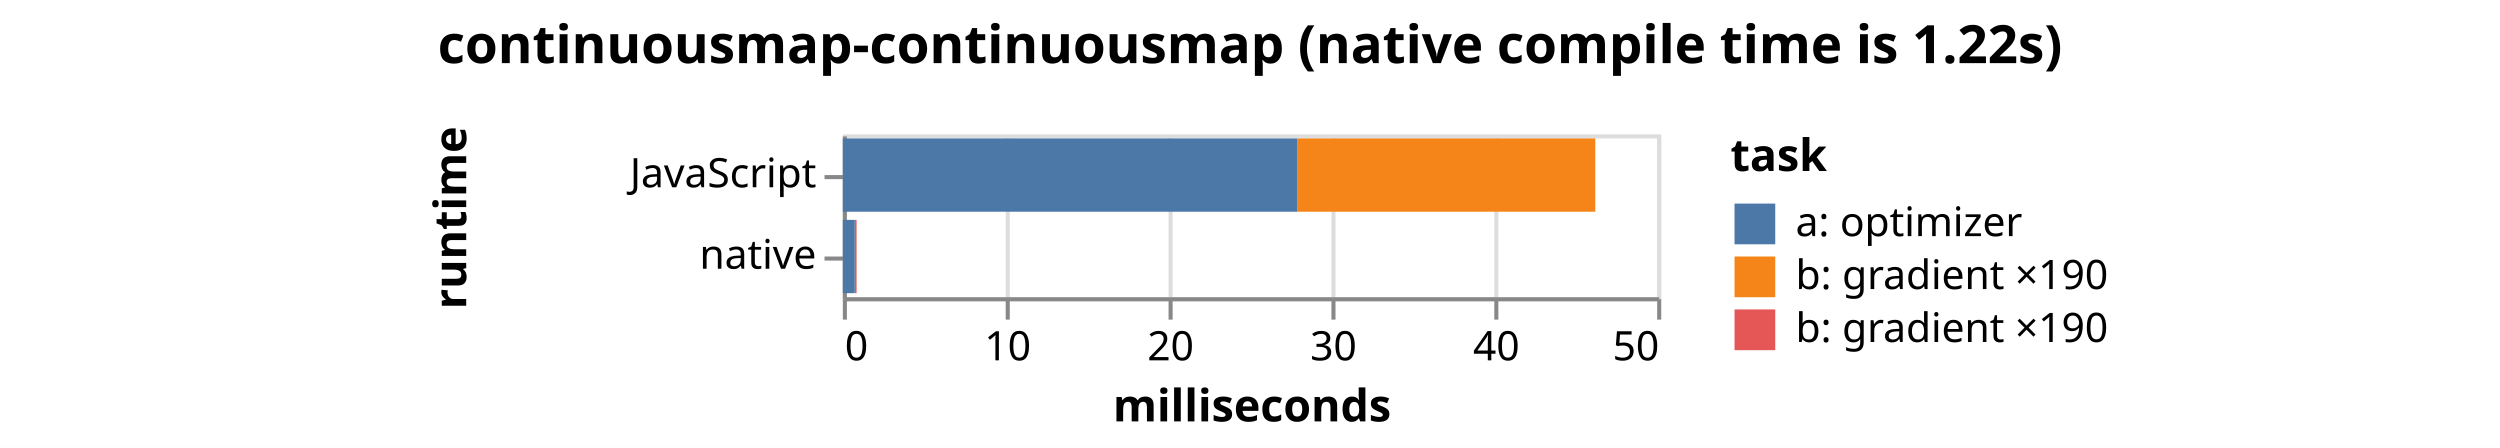
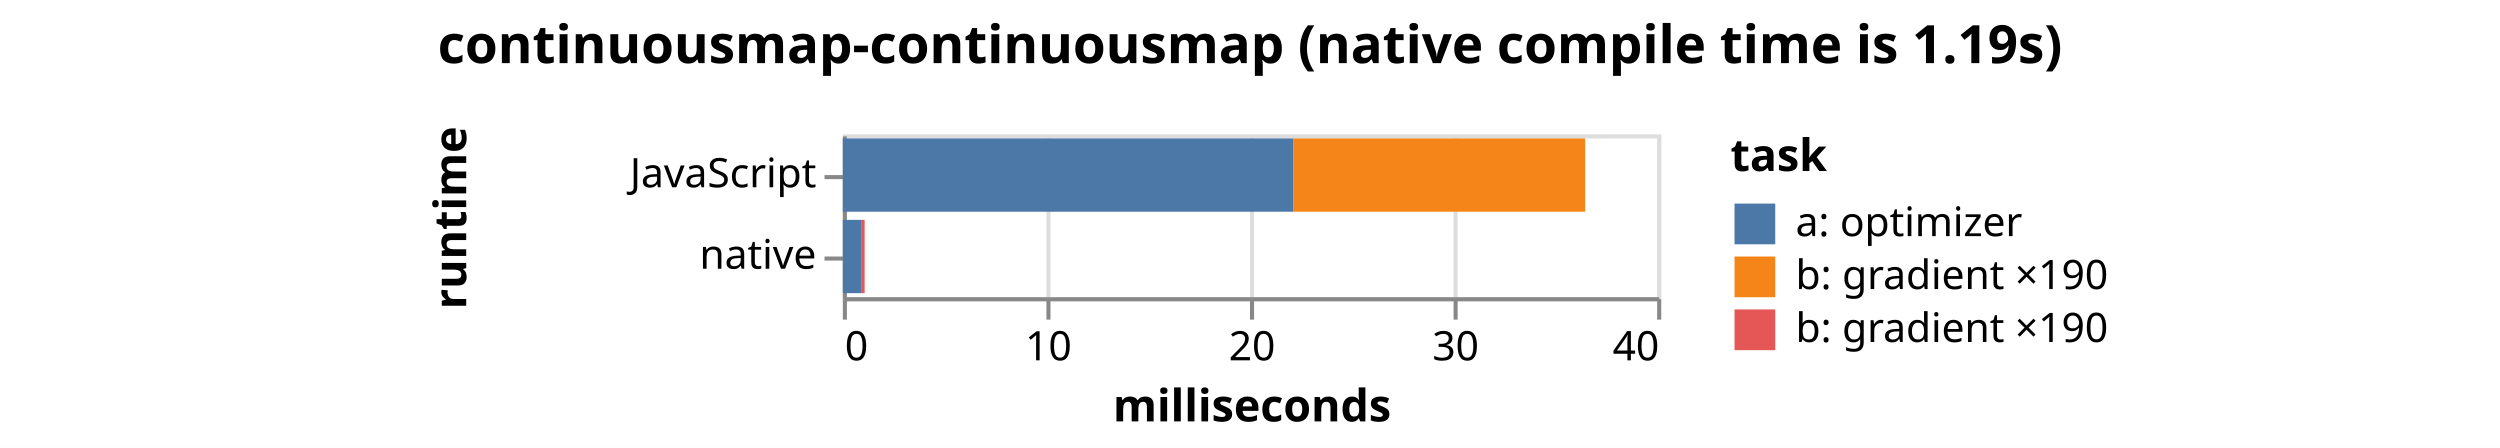
<svg xmlns="http://www.w3.org/2000/svg" version="1.1" class="marks" width="614" height="110" viewBox="0 0 614 110">
  <rect width="614" height="110" fill="white" />
  <g fill="none" stroke-miterlimit="10" transform="translate(207,33)">
    <g class="mark-group role-frame root" role="graphics-object" aria-roledescription="group mark container">
      <g transform="translate(0,0)">
        <path class="background" aria-hidden="true" d="M0.5,0.5h200v40h-200Z" stroke="#ddd" />
        <g>
          <g class="mark-group role-axis" aria-hidden="true">
            <g transform="translate(0.5,40.5)">
              <path class="background" aria-hidden="true" d="M0,0h0v0h0Z" pointer-events="none" />
              <g>
                <g class="mark-rule role-axis-grid" pointer-events="none">
                  <line transform="translate(0,0)" x2="0" y2="-40" stroke="#ddd" stroke-width="1" opacity="1" />
-                   <line transform="translate(40,0)" x2="0" y2="-40" stroke="#ddd" stroke-width="1" opacity="1" />
-                   <line transform="translate(80,0)" x2="0" y2="-40" stroke="#ddd" stroke-width="1" opacity="1" />
-                   <line transform="translate(120,0)" x2="0" y2="-40" stroke="#ddd" stroke-width="1" opacity="1" />
-                   <line transform="translate(160,0)" x2="0" y2="-40" stroke="#ddd" stroke-width="1" opacity="1" />
+                   <line transform="translate(50,0)" x2="0" y2="-40" stroke="#ddd" stroke-width="1" opacity="1" />
+                   <line transform="translate(100,0)" x2="0" y2="-40" stroke="#ddd" stroke-width="1" opacity="1" />
+                   <line transform="translate(150,0)" x2="0" y2="-40" stroke="#ddd" stroke-width="1" opacity="1" />
                  <line transform="translate(200,0)" x2="0" y2="-40" stroke="#ddd" stroke-width="1" opacity="1" />
                </g>
              </g>
              <path class="foreground" aria-hidden="true" d="" pointer-events="none" display="none" />
            </g>
          </g>
-           <g class="mark-group role-axis" role="graphics-symbol" aria-roledescription="axis" aria-label="X-axis titled 'milliseconds' for a linear scale with values from 0 to 50">
+           <g class="mark-group role-axis" role="graphics-symbol" aria-roledescription="axis" aria-label="X-axis titled 'milliseconds' for a linear scale with values from 0 to 40">
            <g transform="translate(0.5,40.5)">
              <path class="background" aria-hidden="true" d="M0,0h0v0h0Z" pointer-events="none" />
              <g>
                <g class="mark-rule role-axis-tick" pointer-events="none">
                  <line transform="translate(0,0)" x2="0" y2="5" stroke="#888" stroke-width="1" opacity="1" />
-                   <line transform="translate(40,0)" x2="0" y2="5" stroke="#888" stroke-width="1" opacity="1" />
-                   <line transform="translate(80,0)" x2="0" y2="5" stroke="#888" stroke-width="1" opacity="1" />
-                   <line transform="translate(120,0)" x2="0" y2="5" stroke="#888" stroke-width="1" opacity="1" />
-                   <line transform="translate(160,0)" x2="0" y2="5" stroke="#888" stroke-width="1" opacity="1" />
+                   <line transform="translate(50,0)" x2="0" y2="5" stroke="#888" stroke-width="1" opacity="1" />
+                   <line transform="translate(100,0)" x2="0" y2="5" stroke="#888" stroke-width="1" opacity="1" />
+                   <line transform="translate(150,0)" x2="0" y2="5" stroke="#888" stroke-width="1" opacity="1" />
                  <line transform="translate(200,0)" x2="0" y2="5" stroke="#888" stroke-width="1" opacity="1" />
                </g>
                <g class="mark-text role-axis-label" pointer-events="none">
                  <text text-anchor="start" transform="translate(0,15)" font-family="sans-serif" font-size="10px" fill="#000" opacity="1">0</text>
-                   <text text-anchor="middle" transform="translate(40,15)" font-family="sans-serif" font-size="10px" fill="#000" opacity="1">10</text>
-                   <text text-anchor="middle" transform="translate(80,15)" font-family="sans-serif" font-size="10px" fill="#000" opacity="1">20</text>
-                   <text text-anchor="middle" transform="translate(120,15)" font-family="sans-serif" font-size="10px" fill="#000" opacity="1">30</text>
-                   <text text-anchor="middle" transform="translate(160,15)" font-family="sans-serif" font-size="10px" fill="#000" opacity="1">40</text>
-                   <text text-anchor="end" transform="translate(200,15)" font-family="sans-serif" font-size="10px" fill="#000" opacity="1">50</text>
+                   <text text-anchor="middle" transform="translate(50,15)" font-family="sans-serif" font-size="10px" fill="#000" opacity="1">10</text>
+                   <text text-anchor="middle" transform="translate(100,15)" font-family="sans-serif" font-size="10px" fill="#000" opacity="1">20</text>
+                   <text text-anchor="middle" transform="translate(150,15)" font-family="sans-serif" font-size="10px" fill="#000" opacity="1">30</text>
+                   <text text-anchor="end" transform="translate(200,15)" font-family="sans-serif" font-size="10px" fill="#000" opacity="1">40</text>
                </g>
                <g class="mark-rule role-axis-domain" pointer-events="none">
                  <line transform="translate(0,0)" x2="200" y2="0" stroke="#888" stroke-width="1" opacity="1" />
                </g>
                <g class="mark-text role-axis-title" pointer-events="none">
                  <text text-anchor="middle" transform="translate(100,30)" font-family="sans-serif" font-size="11px" font-weight="bold" fill="#000" opacity="1">milliseconds</text>
                </g>
              </g>
              <path class="foreground" aria-hidden="true" d="" pointer-events="none" display="none" />
            </g>
          </g>
          <g class="mark-group role-axis" role="graphics-symbol" aria-roledescription="axis" aria-label="Y-axis titled 'runtime' for a discrete scale with 2 values: JavaScript, native">
            <g transform="translate(0.5,0.5)">
              <path class="background" aria-hidden="true" d="M0,0h0v0h0Z" pointer-events="none" />
              <g>
                <g class="mark-rule role-axis-tick" pointer-events="none">
                  <line transform="translate(0,10)" x2="-5" y2="0" stroke="#888" stroke-width="1" opacity="1" />
                  <line transform="translate(0,30)" x2="-5" y2="0" stroke="#888" stroke-width="1" opacity="1" />
                </g>
                <g class="mark-text role-axis-label" pointer-events="none">
                  <text text-anchor="end" transform="translate(-7,12.5)" font-family="sans-serif" font-size="10px" fill="#000" opacity="1">JavaScript</text>
                  <text text-anchor="end" transform="translate(-7,32.5)" font-family="sans-serif" font-size="10px" fill="#000" opacity="1">native</text>
                </g>
                <g class="mark-rule role-axis-domain" pointer-events="none">
                  <line transform="translate(0,0)" x2="0" y2="40" stroke="#888" stroke-width="1" opacity="1" />
                </g>
                <g class="mark-text role-axis-title" pointer-events="none">
                  <text text-anchor="middle" transform="translate(-91,20) rotate(-90) translate(0,-2)" font-family="sans-serif" font-size="11px" font-weight="bold" fill="#000" opacity="1">runtime</text>
                </g>
              </g>
              <path class="foreground" aria-hidden="true" d="" pointer-events="none" display="none" />
            </g>
          </g>
          <g class="mark-rect role-mark marks" role="graphics-object" aria-roledescription="rect mark container">
-             <path aria-label="milliseconds: 18.302167; runtime: JavaScript; task: b: gradient  ×190" role="graphics-symbol" aria-roledescription="bar" d="M111.591,1h73.209v18h-73.209Z" fill="#f58518" />
-             <path aria-label="milliseconds: 27.897666; runtime: JavaScript; task: a: optimizer" role="graphics-symbol" aria-roledescription="bar" d="M0,1h111.591v18h-111.591Z" fill="#4c78a8" />
-             <path aria-label="milliseconds: 0.111541; runtime: native; task: b: gradient ×190" role="graphics-symbol" aria-roledescription="bar" d="M2.932,21h0.446v18h-0.446Z" fill="#e45756" />
-             <path aria-label="milliseconds: 0.733042; runtime: native; task: a: optimizer" role="graphics-symbol" aria-roledescription="bar" d="M0,21h2.932v18h-2.932Z" fill="#4c78a8" />
+             <path aria-label="milliseconds: 14.333208; runtime: JavaScript; task: b: gradient  ×190" role="graphics-symbol" aria-roledescription="bar" d="M110.649,1h71.666v18h-71.666Z" fill="#f58518" />
+             <path aria-label="milliseconds: 22.129792; runtime: JavaScript; task: a: optimizer" role="graphics-symbol" aria-roledescription="bar" d="M0,1h110.649v18h-110.649Z" fill="#4c78a8" />
+             <path aria-label="milliseconds: 0.142083; runtime: native; task: b: gradient ×190" role="graphics-symbol" aria-roledescription="bar" d="M4.648,21h0.71v18h-0.71Z" fill="#e45756" />
+             <path aria-label="milliseconds: 0.929625; runtime: native; task: a: optimizer" role="graphics-symbol" aria-roledescription="bar" d="M0,21h4.648v18h-4.648Z" fill="#4c78a8" />
          </g>
          <g class="mark-group role-legend" role="graphics-symbol" aria-roledescription="legend" aria-label="Symbol legend titled 'task' for fill color with 3 values: a: optimizer, b: gradient  ×190, b: gradient ×190">
            <g transform="translate(218,0)">
              <path class="background" aria-hidden="true" d="M0,0h152v53h-152Z" pointer-events="none" />
              <g>
                <g class="mark-group role-legend-entry">
                  <g transform="translate(0,16)">
                    <path class="background" aria-hidden="true" d="M0,0h0v0h0Z" pointer-events="none" />
                    <g>
                      <g class="mark-group role-scope" role="graphics-object" aria-roledescription="group mark container">
                        <g transform="translate(0,0)">
                          <path class="background" aria-hidden="true" d="M0,0h152v11h-152Z" pointer-events="none" opacity="1" />
                          <g>
                            <g class="mark-symbol role-legend-symbol" pointer-events="none">
                              <path transform="translate(6,6)" d="M-5,-5h10v10h-10Z" fill="#4c78a8" stroke-width="1.5" opacity="1" />
                            </g>
                            <g class="mark-text role-legend-label" pointer-events="none">
                              <text text-anchor="start" transform="translate(16,9)" font-family="sans-serif" font-size="10px" fill="#000" opacity="1">a: optimizer</text>
                            </g>
                          </g>
                          <path class="foreground" aria-hidden="true" d="" pointer-events="none" display="none" />
                        </g>
                        <g transform="translate(0,13)">
                          <path class="background" aria-hidden="true" d="M0,0h152v11h-152Z" pointer-events="none" opacity="1" />
                          <g>
                            <g class="mark-symbol role-legend-symbol" pointer-events="none">
                              <path transform="translate(6,6)" d="M-5,-5h10v10h-10Z" fill="#f58518" stroke-width="1.5" opacity="1" />
                            </g>
                            <g class="mark-text role-legend-label" pointer-events="none">
                              <text text-anchor="start" transform="translate(16,9)" font-family="sans-serif" font-size="10px" fill="#000" opacity="1">b: gradient  ×190</text>
                            </g>
                          </g>
                          <path class="foreground" aria-hidden="true" d="" pointer-events="none" display="none" />
                        </g>
                        <g transform="translate(0,26)">
                          <path class="background" aria-hidden="true" d="M0,0h152v11h-152Z" pointer-events="none" opacity="1" />
                          <g>
                            <g class="mark-symbol role-legend-symbol" pointer-events="none">
                              <path transform="translate(6,6)" d="M-5,-5h10v10h-10Z" fill="#e45756" stroke-width="1.5" opacity="1" />
                            </g>
                            <g class="mark-text role-legend-label" pointer-events="none">
                              <text text-anchor="start" transform="translate(16,9)" font-family="sans-serif" font-size="10px" fill="#000" opacity="1">b: gradient ×190</text>
                            </g>
                          </g>
                          <path class="foreground" aria-hidden="true" d="" pointer-events="none" display="none" />
                        </g>
                      </g>
                    </g>
                    <path class="foreground" aria-hidden="true" d="" pointer-events="none" display="none" />
                  </g>
                </g>
                <g class="mark-text role-legend-title" pointer-events="none">
                  <text text-anchor="start" transform="translate(0,9)" font-family="sans-serif" font-size="11px" font-weight="bold" fill="#000" opacity="1">task</text>
                </g>
              </g>
              <path class="foreground" aria-hidden="true" d="" pointer-events="none" display="none" />
            </g>
          </g>
          <g class="mark-group role-title">
            <g transform="translate(100,-27.5)">
              <path class="background" aria-hidden="true" d="M0,0h0v0h0Z" pointer-events="none" />
              <g>
-                 <g class="mark-text role-title-text" role="graphics-symbol" aria-roledescription="title" aria-label="Title text 'continuousmap-continuousmap (native compile time is 1.22s)'" pointer-events="none">
-                   <text text-anchor="middle" transform="translate(0,10)" font-family="sans-serif" font-size="13px" font-weight="bold" fill="#000" opacity="1">continuousmap-continuousmap (native compile time is 1.22s)</text>
+                 <g class="mark-text role-title-text" role="graphics-symbol" aria-roledescription="title" aria-label="Title text 'continuousmap-continuousmap (native compile time is 1.19s)'" pointer-events="none">
+                   <text text-anchor="middle" transform="translate(0,10)" font-family="sans-serif" font-size="13px" font-weight="bold" fill="#000" opacity="1">continuousmap-continuousmap (native compile time is 1.19s)</text>
                </g>
              </g>
              <path class="foreground" aria-hidden="true" d="" pointer-events="none" display="none" />
            </g>
          </g>
        </g>
        <path class="foreground" aria-hidden="true" d="" display="none" />
      </g>
    </g>
  </g>
</svg>
